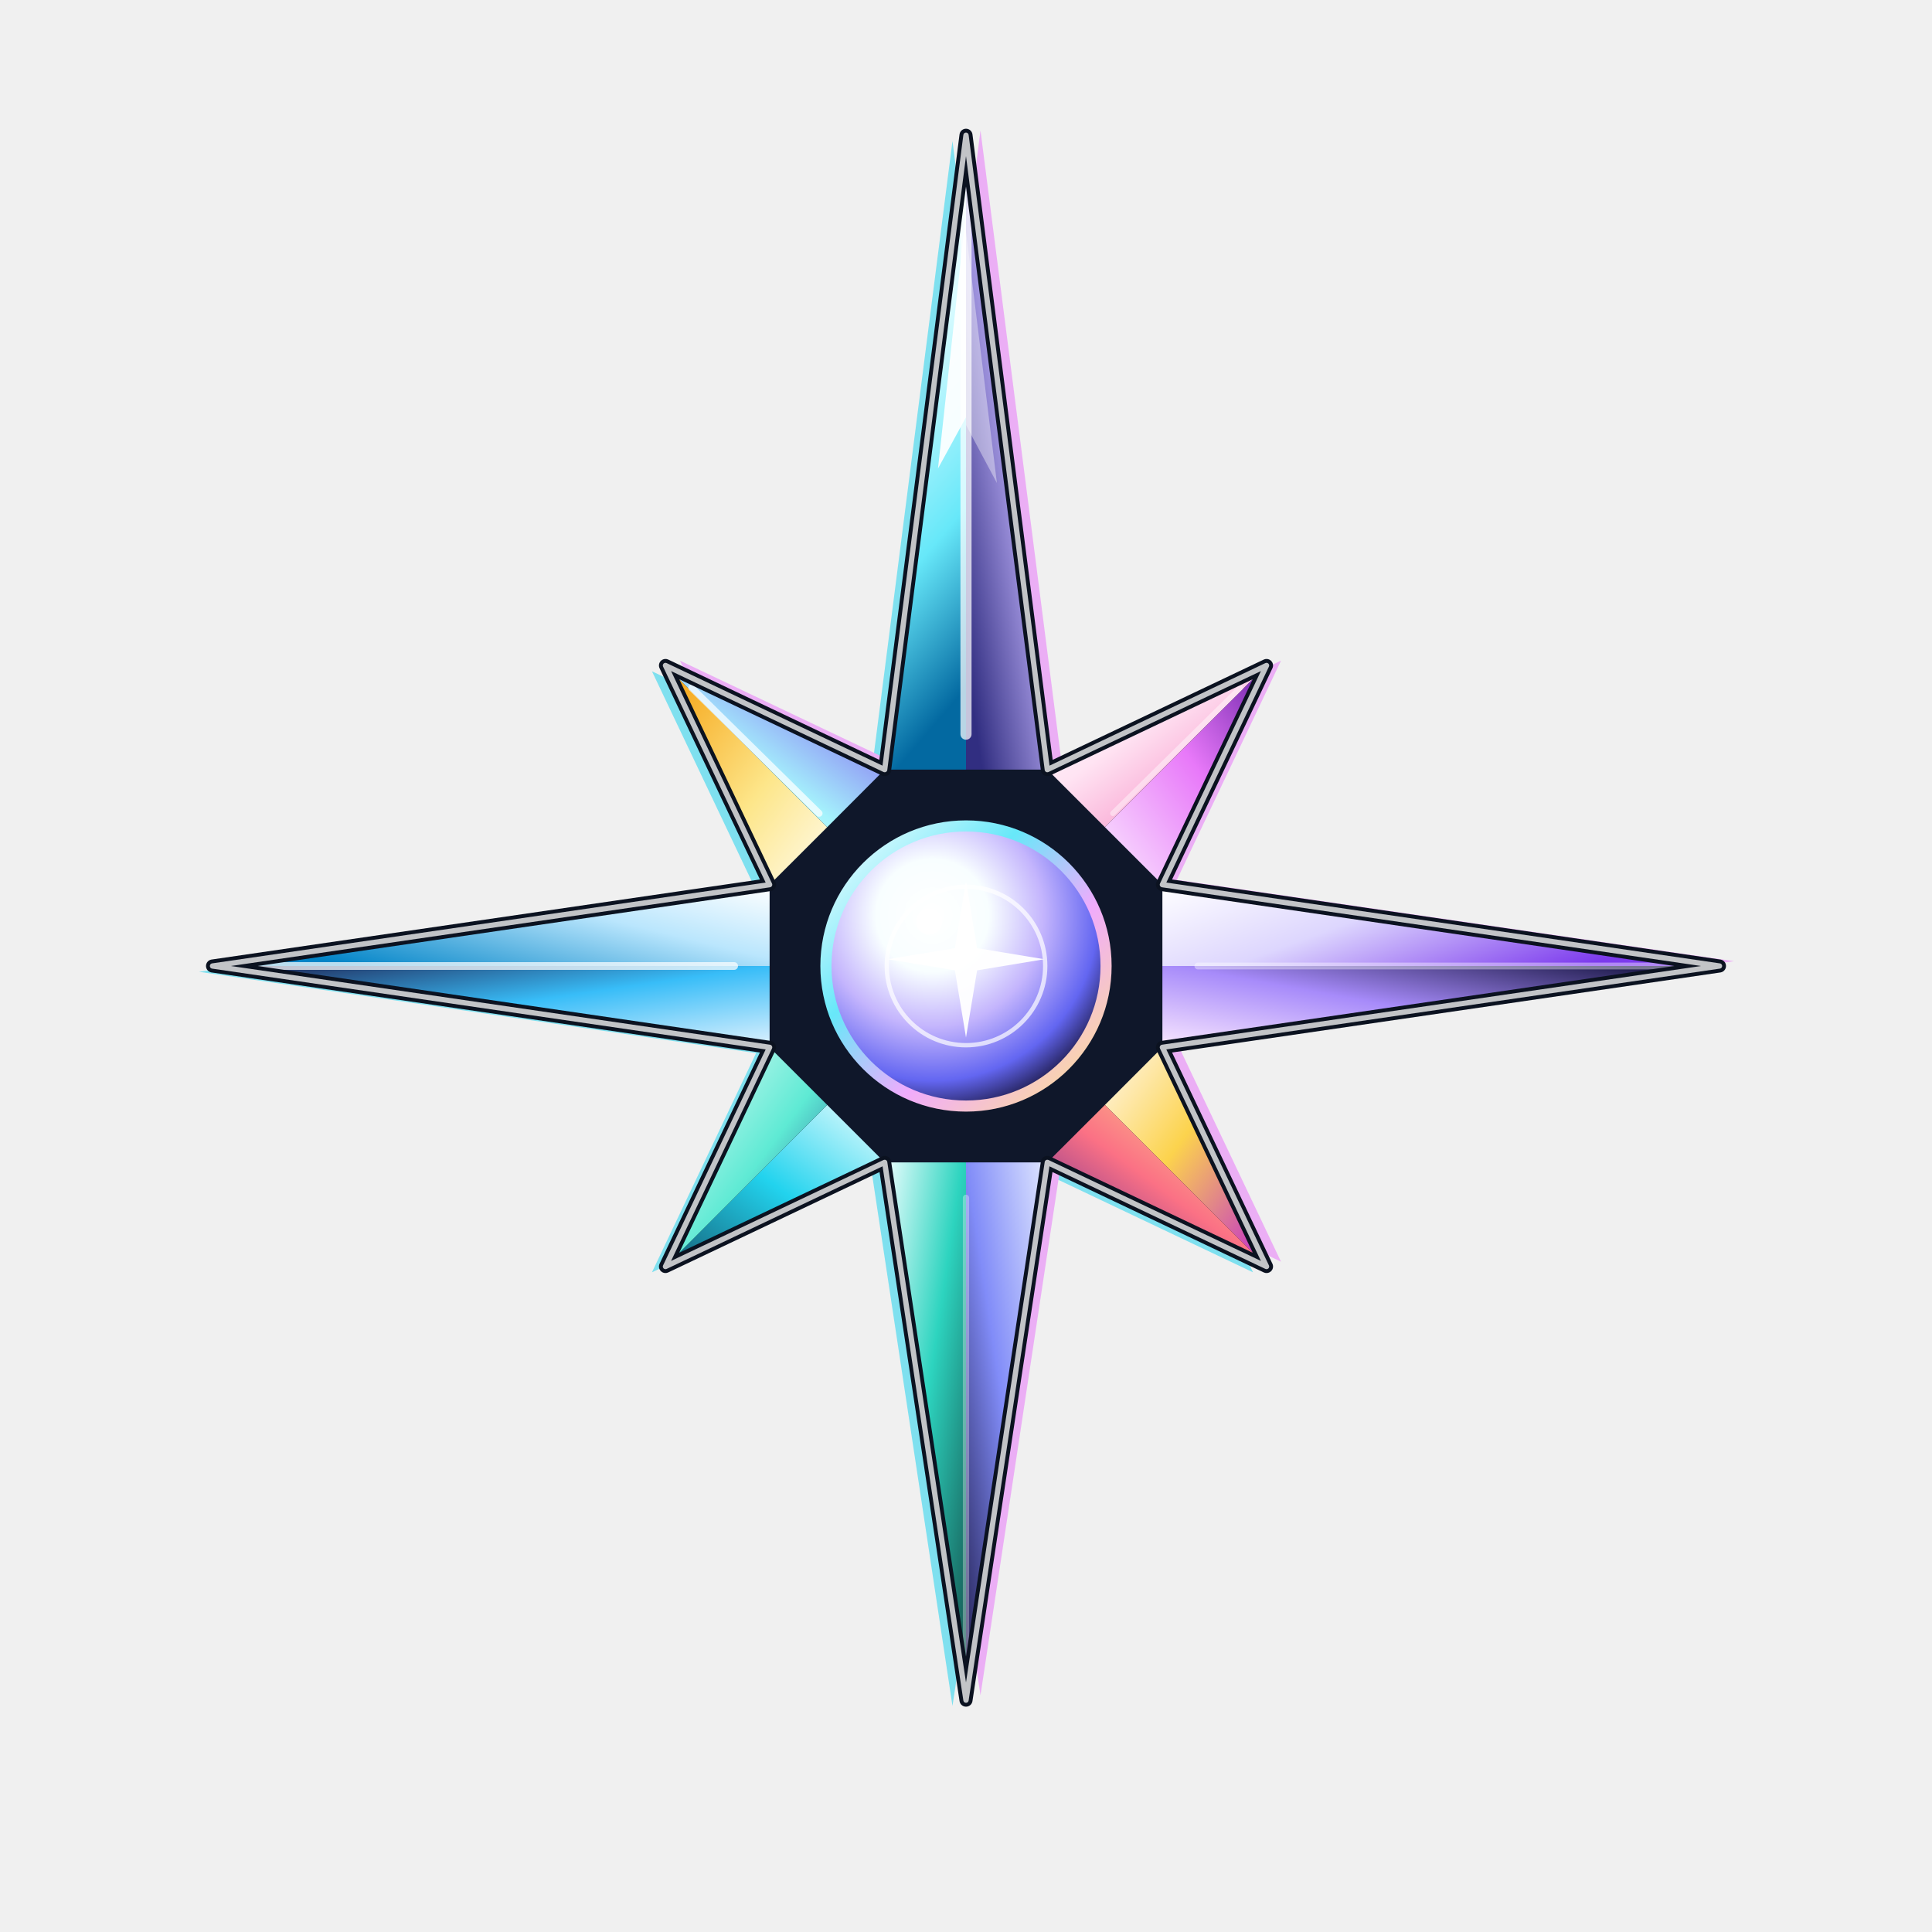
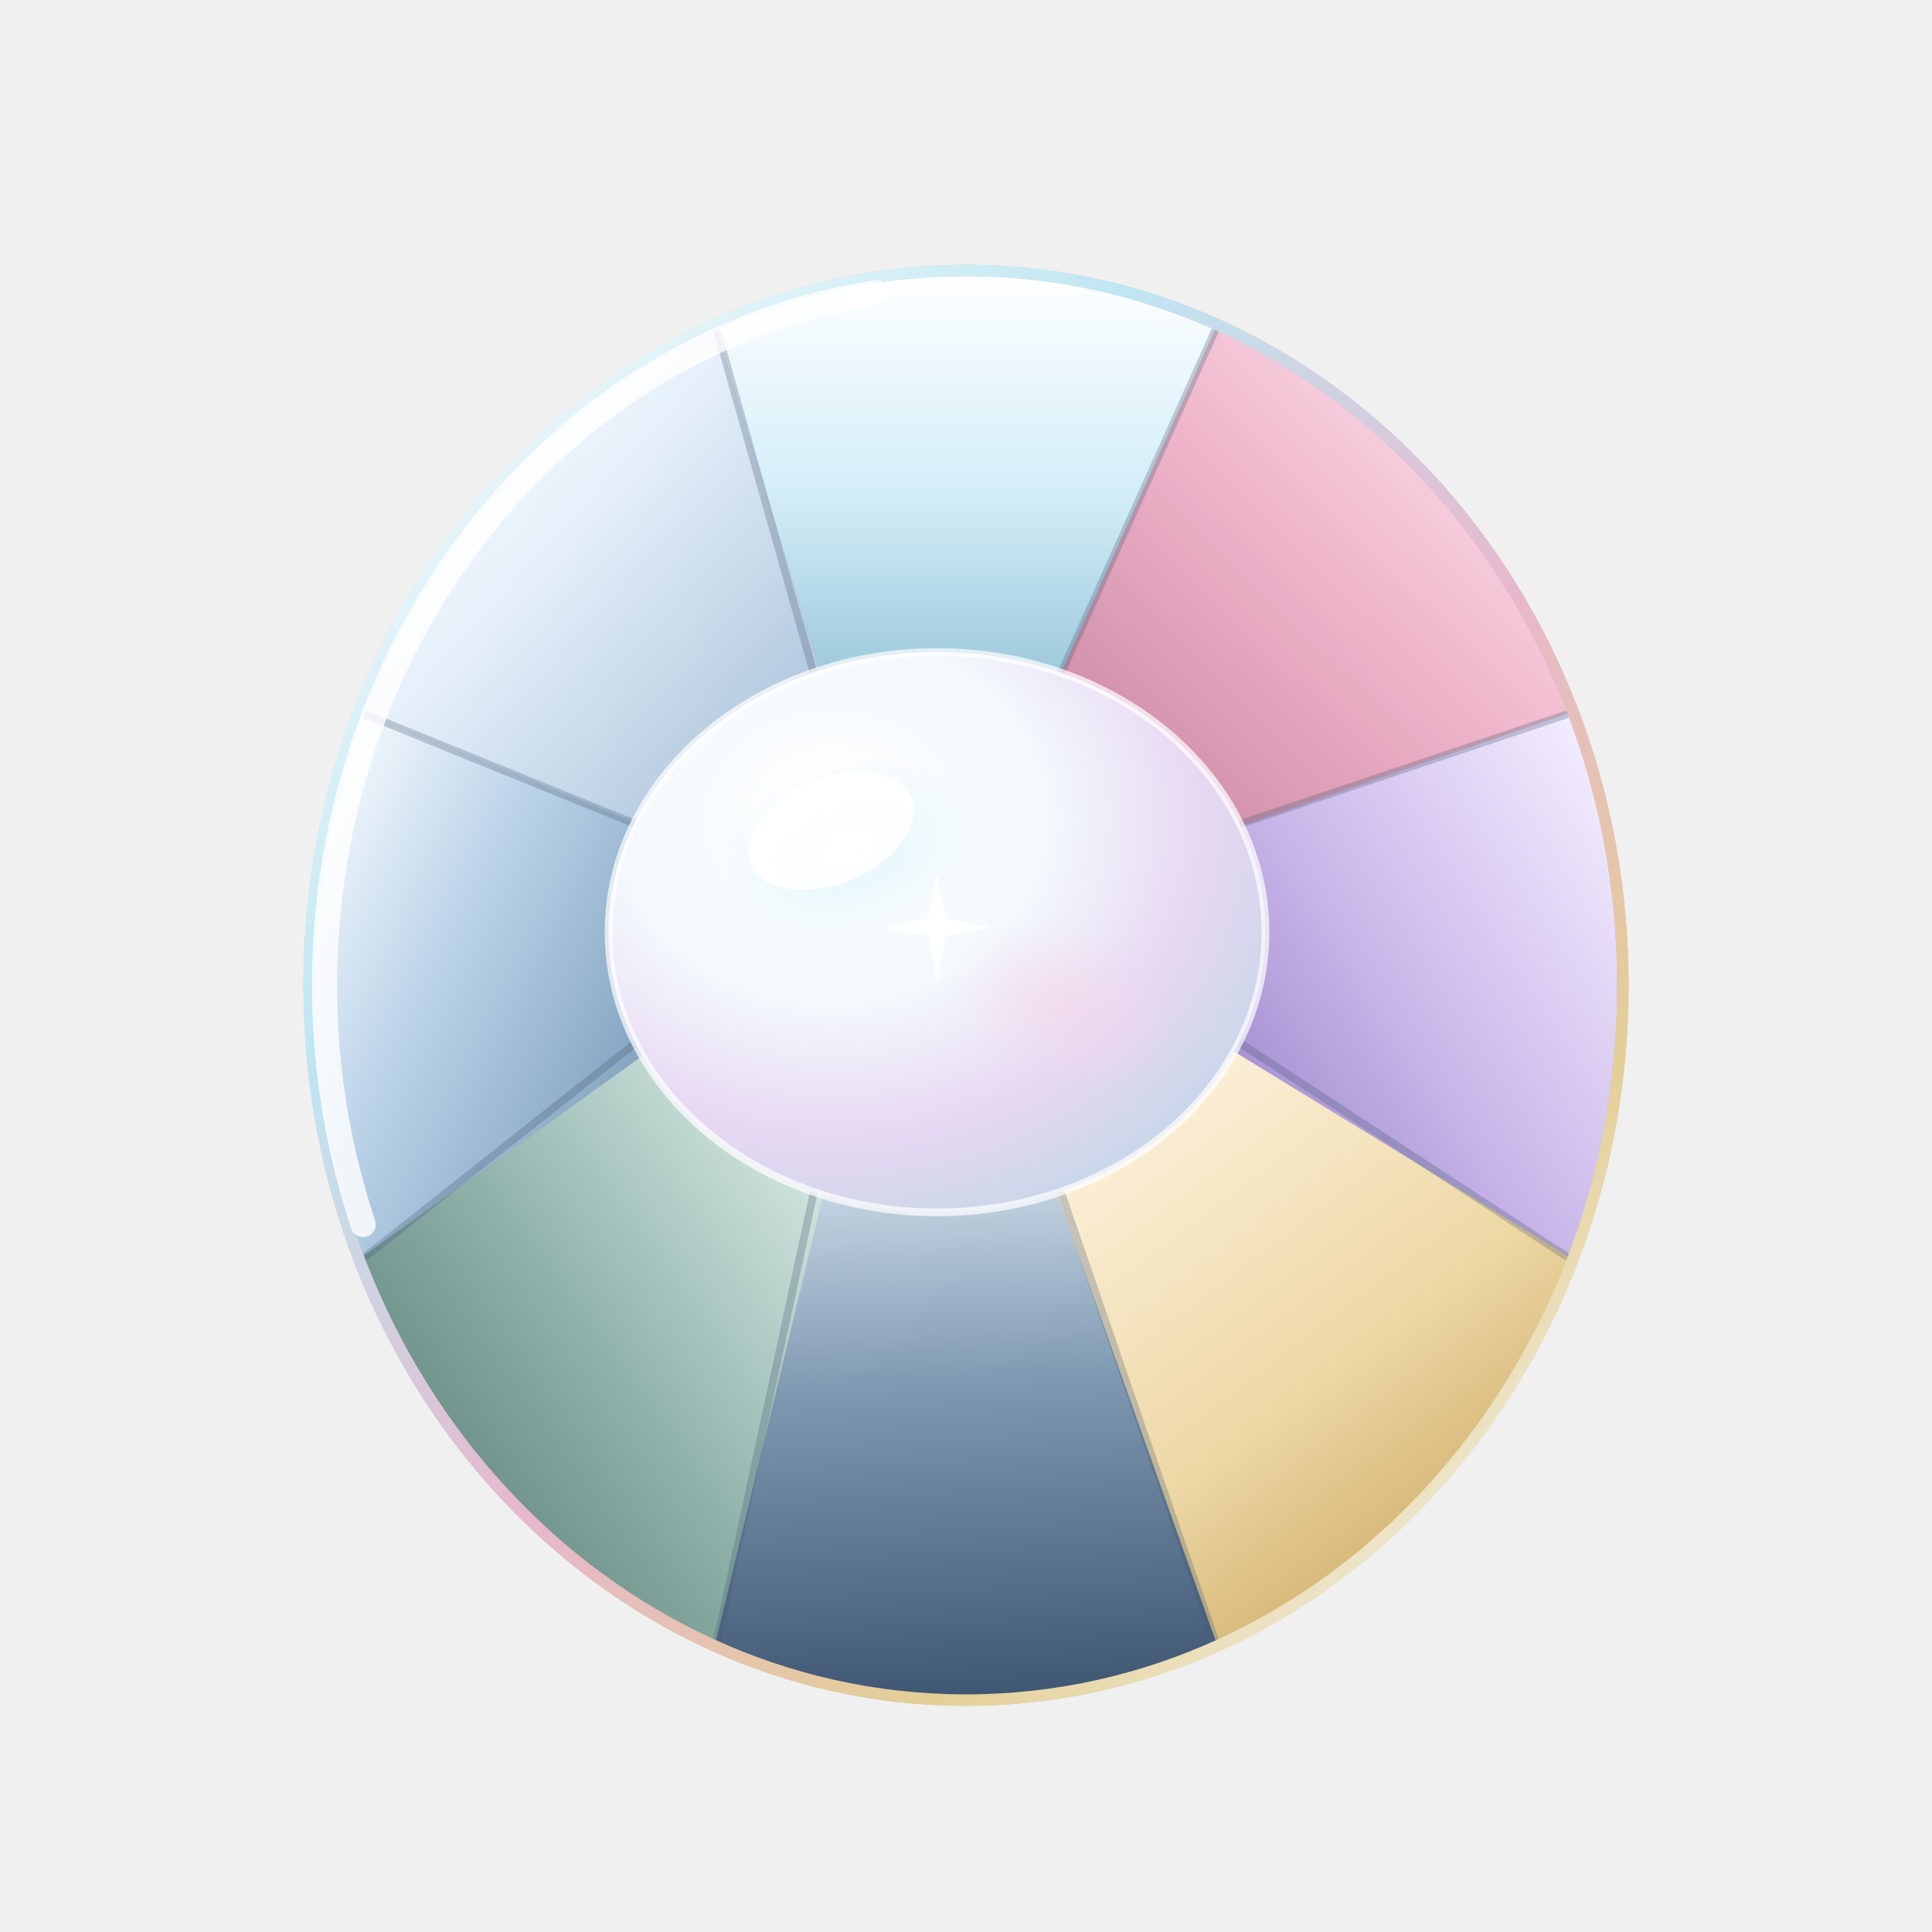
<svg xmlns="http://www.w3.org/2000/svg" viewBox="0 0 200 200" width="200" height="200" fill="none" aria-hidden="true">
  <defs>
-     <linearGradient id="nL" x1="0" y1="0" x2="0.15" y2="1">
+     <linearGradient id="f0" x1="0.5" y1="0" x2="0.5" y2="1">
      <stop offset="0" stop-color="#ffffff" />
-       <stop offset="0.38" stop-color="#d9fbff" />
-       <stop offset="0.72" stop-color="#67e8f9" />
-       <stop offset="1" stop-color="#0369a1" />
+       <stop offset="0.48" stop-color="#d4eef8" />
+       <stop offset="1" stop-color="#8fbfd4" />
    </linearGradient>
-     <linearGradient id="nR" x1="1" y1="0" x2="0.2" y2="1">
-       <stop offset="0" stop-color="#f4fdff" />
-       <stop offset="0.42" stop-color="#c4b5fd" />
-       <stop offset="1" stop-color="#312e81" />
+     <linearGradient id="f1" x1="1" y1="0" x2="0" y2="1">
+       <stop offset="0" stop-color="#fff1f6" />
+       <stop offset="0.45" stop-color="#f0b7cc" />
+       <stop offset="1" stop-color="#c47d9b" />
    </linearGradient>
-     <linearGradient id="neL" x1="0" y1="0" x2="1" y2="1">
+     <linearGradient id="f2" x1="1" y1="0.1" x2="0" y2="0.9">
+       <stop offset="0" stop-color="#f4efff" />
+       <stop offset="0.5" stop-color="#cbb8ea" />
+       <stop offset="1" stop-color="#8f78c4" />
+     </linearGradient>
+     <linearGradient id="f3" x1="0.8" y1="1" x2="0.15" y2="0">
+       <stop offset="0" stop-color="#c6a15a" />
+       <stop offset="0.42" stop-color="#edd7a4" />
+       <stop offset="1" stop-color="#fff6e6" />
+     </linearGradient>
+     <linearGradient id="f4" x1="0.5" y1="1" x2="0.45" y2="0">
+       <stop offset="0" stop-color="#3f5672" />
+       <stop offset="0.55" stop-color="#7d97b0" />
+       <stop offset="1" stop-color="#d5e2ee" />
+     </linearGradient>
+     <linearGradient id="f5" x1="0" y1="1" x2="1" y2="0.05">
+       <stop offset="0" stop-color="#4d6f68" />
+       <stop offset="0.5" stop-color="#8fb3ab" />
+       <stop offset="1" stop-color="#e7f4f0" />
+     </linearGradient>
+     <linearGradient id="f6" x1="0" y1="0.15" x2="1" y2="0.85">
+       <stop offset="0" stop-color="#f7fbff" />
+       <stop offset="0.4" stop-color="#b7d0e6" />
+       <stop offset="1" stop-color="#6d90ae" />
+     </linearGradient>
+     <linearGradient id="f7" x1="0" y1="0" x2="1" y2="1">
      <stop offset="0" stop-color="#ffffff" />
-       <stop offset="0.4" stop-color="#ffe4f3" />
-       <stop offset="1" stop-color="#f472b6" />
+       <stop offset="0.4" stop-color="#e7f1fb" />
+       <stop offset="1" stop-color="#9db8d2" />
    </linearGradient>
-     <linearGradient id="neR" x1="0" y1="1" x2="1" y2="0">
-       <stop offset="0" stop-color="#fae8ff" />
-       <stop offset="0.55" stop-color="#e879f9" />
-       <stop offset="1" stop-color="#6b21a8" />
+     <radialGradient id="table" cx="0.34" cy="0.3" r="0.78">
+       <stop offset="0" stop-color="#ffffff" />
+       <stop offset="0.42" stop-color="#f3f9fd" />
+       <stop offset="0.72" stop-color="#e7d8f2" />
+       <stop offset="1" stop-color="#c5d6e8" />
+     </radialGradient>
+     <linearGradient id="rim" x1="0.08" y1="0" x2="0.92" y2="1">
+       <stop offset="0" stop-color="#ffffff" />
+       <stop offset="0.28" stop-color="#bfe6f2" />
+       <stop offset="0.55" stop-color="#e7b7cc" />
+       <stop offset="0.78" stop-color="#e4cf96" />
+       <stop offset="1" stop-color="#f7fbff" />
    </linearGradient>
-     <linearGradient id="eU" x1="0" y1="0" x2="1" y2="0.4">
-       <stop offset="0" stop-color="#ffffff" />
-       <stop offset="0.45" stop-color="#ddd6fe" />
-       <stop offset="1" stop-color="#7c3aed" />
-     </linearGradient>
-     <linearGradient id="eD" x1="0" y1="1" x2="1" y2="0.2">
-       <stop offset="0" stop-color="#fae8ff" />
-       <stop offset="0.5" stop-color="#a78bfa" />
-       <stop offset="1" stop-color="#1e1b4b" />
-     </linearGradient>
-     <linearGradient id="seL" x1="0" y1="0" x2="1" y2="1">
-       <stop offset="0" stop-color="#fff7ed" />
-       <stop offset="0.45" stop-color="#fcd34d" />
-       <stop offset="1" stop-color="#c026d3" />
-     </linearGradient>
-     <linearGradient id="seR" x1="1" y1="0" x2="0" y2="1">
-       <stop offset="0" stop-color="#fde68a" />
-       <stop offset="0.5" stop-color="#fb7185" />
-       <stop offset="1" stop-color="#4c1d95" />
-     </linearGradient>
-     <linearGradient id="sL" x1="1" y1="0" x2="0" y2="1">
-       <stop offset="0" stop-color="#e0e7ff" />
-       <stop offset="0.5" stop-color="#818cf8" />
-       <stop offset="1" stop-color="#1e1b4b" />
-     </linearGradient>
-     <linearGradient id="sR" x1="0" y1="0" x2="1" y2="1">
-       <stop offset="0" stop-color="#ecfeff" />
-       <stop offset="0.48" stop-color="#2dd4bf" />
-       <stop offset="1" stop-color="#134e4a" />
-     </linearGradient>
-     <linearGradient id="swL" x1="1" y1="0" x2="0" y2="1">
-       <stop offset="0" stop-color="#ecfeff" />
-       <stop offset="0.5" stop-color="#22d3ee" />
-       <stop offset="1" stop-color="#155e75" />
-     </linearGradient>
-     <linearGradient id="swR" x1="0" y1="0" x2="1" y2="1">
-       <stop offset="0" stop-color="#f0fdfa" />
-       <stop offset="0.55" stop-color="#5eead4" />
-       <stop offset="1" stop-color="#1e3a8a" />
-     </linearGradient>
-     <linearGradient id="wU" x1="1" y1="0" x2="0" y2="0.6">
-       <stop offset="0" stop-color="#ffffff" />
-       <stop offset="0.4" stop-color="#bae6fd" />
-       <stop offset="1" stop-color="#0284c7" />
-     </linearGradient>
-     <linearGradient id="wD" x1="1" y1="1" x2="0" y2="0">
-       <stop offset="0" stop-color="#e0f2fe" />
-       <stop offset="0.5" stop-color="#38bdf8" />
-       <stop offset="1" stop-color="#1e1b4b" />
-     </linearGradient>
-     <linearGradient id="nwL" x1="1" y1="1" x2="0" y2="0">
-       <stop offset="0" stop-color="#fffbeb" />
-       <stop offset="0.42" stop-color="#fde68a" />
-       <stop offset="1" stop-color="#f59e0b" />
-     </linearGradient>
-     <linearGradient id="nwR" x1="0" y1="1" x2="1" y2="0">
-       <stop offset="0" stop-color="#ffffff" />
-       <stop offset="0.4" stop-color="#a5f3fc" />
-       <stop offset="1" stop-color="#7c3aed" />
-     </linearGradient>
-     <radialGradient id="core" cx="0.38" cy="0.32" r="0.72">
-       <stop offset="0" stop-color="#ffffff" />
-       <stop offset="0.28" stop-color="#f8feff" />
-       <stop offset="0.55" stop-color="#c4b5fd" />
-       <stop offset="0.82" stop-color="#6366f1" />
-       <stop offset="1" stop-color="#1e1b4b" />
+     <radialGradient id="fireA" cx="0.5" cy="0.5" r="0.5">
+       <stop offset="0" stop-color="#ffffff" stop-opacity="0.95" />
+       <stop offset="0.4" stop-color="#d7f3fb" stop-opacity="0.45" />
+       <stop offset="1" stop-color="#d7f3fb" stop-opacity="0" />
    </radialGradient>
-     <linearGradient id="rim" x1="0" y1="0" x2="1" y2="1">
-       <stop offset="0" stop-color="#ffffff" />
-       <stop offset="0.35" stop-color="#67e8f9" />
-       <stop offset="0.62" stop-color="#f0abfc" />
-       <stop offset="1" stop-color="#fde68a" />
-     </linearGradient>
+     <radialGradient id="fireB" cx="0.5" cy="0.5" r="0.5">
+       <stop offset="0" stop-color="#f6d5e8" stop-opacity="0.55" />
+       <stop offset="1" stop-color="#f6d5e8" stop-opacity="0" />
+     </radialGradient>
+     <clipPath id="gem">
+       <ellipse cx="100" cy="102" rx="68" ry="74" />
+     </clipPath>
  </defs>
-   <g opacity="0.55">
-     <path transform="translate(-1.4 0.6)" fill="#22d3ee" d="M100 14 108.42 79.67 131.11 68.89 120.33 91.58 178 100 120.33 108.42 131.11 131.11 108.42 120.33 100 176 91.58 120.33 68.89 131.11 79.67 108.42 22 100 79.67 91.58 68.89 68.89 91.58 79.67Z" />
-     <path transform="translate(1.5 -0.5)" fill="#e879f9" d="M100 14 108.42 79.67 131.11 68.89 120.33 91.58 178 100 120.33 108.42 131.11 131.11 108.42 120.33 100 176 91.58 120.33 68.89 131.11 79.67 108.42 22 100 79.67 91.58 68.89 68.89 91.58 79.67Z" />
+   <g clip-path="url(#gem)">
+     <ellipse cx="100" cy="102" rx="68" ry="74" fill="#8ea4bb" />
+     <path fill="url(#f0)" d="M 73.98 33.63 A 68 74 0 0 1 126.02 33.63 L 107.33 75.25 L 86.67 75.25 Z" />
+     <path fill="url(#f1)" d="M 126.02 33.63 A 68 74 0 0 1 162.82 73.68 L 121.94 87.70 L 107.33 75.25 Z" />
+     <path fill="url(#f2)" d="M 162.82 73.68 A 68 74 0 0 1 162.82 130.32 L 121.94 105.30 L 121.94 87.70 Z" />
+     <path fill="url(#f3)" d="M 162.82 130.32 A 68 74 0 0 1 126.02 170.37 L 107.33 117.75 L 121.94 105.30 Z" />
+     <path fill="url(#f4)" d="M 126.02 170.37 A 68 74 0 0 1 73.98 170.37 L 86.67 117.75 L 107.33 117.75 Z" />
+     <path fill="url(#f5)" d="M 73.98 170.37 A 68 74 0 0 1 37.18 130.32 L 72.06 105.30 L 86.67 117.75 Z" />
+     <path fill="url(#f6)" d="M 37.18 130.32 A 68 74 0 0 1 37.18 73.68 L 72.06 87.70 L 72.06 105.30 Z" />
+     <path fill="url(#f7)" d="M 37.18 73.68 A 68 74 0 0 1 73.98 33.63 L 86.67 75.25 L 72.06 87.70 Z" />
+     <g fill="none" stroke="#41556e" stroke-width="0.8" stroke-linecap="round" opacity="0.28">
+       <path d="M 74.28 34.37 L 84.37 70.17" />
+       <path d="M 125.72 34.37 L 109.63 70.17" />
+       <path d="M 162.08 73.99 L 127.49 85.59" />
+       <path d="M 162.08 130.01 L 127.49 107.41" />
+       <path d="M 125.72 169.63 L 109.63 122.83" />
+       <path d="M 74.28 169.63 L 84.37 122.83" />
+       <path d="M 37.92 130.01 L 66.51 107.41" />
+       <path d="M 37.92 73.99 L 66.51 85.59" />
+     </g>
+     <ellipse cx="97" cy="96.5" rx="34" ry="29" fill="url(#table)" />
+     <ellipse cx="97" cy="96.5" rx="34" ry="29" fill="none" stroke="#ffffff" stroke-width="0.8" opacity="0.7" />
+     <ellipse cx="88" cy="88" rx="14" ry="9" fill="url(#fireA)" transform="rotate(-16 88 88)" />
+     <ellipse cx="110" cy="104" rx="12" ry="8" fill="url(#fireB)" transform="rotate(18 110 104)" />
+     <ellipse cx="86" cy="86" rx="9" ry="5.5" fill="#ffffff" opacity="0.9" transform="rotate(-22 86 86)" />
+     <path fill="#ffffff" opacity="0.92" d="M97 90.4 97.9 95.1 102.6 96 97.9 96.9 97 101.6 96.1 96.9 91.4 96 96.1 95.1Z" />
  </g>
-   <path fill="#0f172a" d="M100 14 108.42 79.67 131.11 68.89 120.33 91.58 178 100 120.33 108.42 131.11 131.11 108.42 120.33 100 176 91.58 120.33 68.89 131.11 79.67 108.42 22 100 79.67 91.58 68.89 68.89 91.58 79.67Z" />
-   <path fill="url(#nL)" d="M100 14 91.58 79.67 100 79.67Z" />
-   <path fill="url(#nR)" d="M100 14 100 79.67 108.42 79.67Z" />
-   <path fill="url(#neL)" d="M131.11 68.89 108.42 79.67 114.38 85.63Z" />
-   <path fill="url(#neR)" d="M131.11 68.89 114.38 85.63 120.33 91.58Z" />
-   <path fill="url(#eU)" d="M178 100 120.33 91.58 120.33 100Z" />
-   <path fill="url(#eD)" d="M178 100 120.33 100 120.33 108.42Z" />
-   <path fill="url(#seL)" d="M131.11 131.11 120.33 108.42 114.38 114.38Z" />
-   <path fill="url(#seR)" d="M131.11 131.11 114.38 114.38 108.42 120.33Z" />
-   <path fill="url(#sL)" d="M100 176 108.42 120.33 100 120.33Z" />
-   <path fill="url(#sR)" d="M100 176 100 120.33 91.58 120.33Z" />
-   <path fill="url(#swL)" d="M68.89 131.11 91.58 120.33 85.63 114.38Z" />
-   <path fill="url(#swR)" d="M68.89 131.11 85.63 114.38 79.67 108.42Z" />
-   <path fill="url(#wU)" d="M22 100 79.67 91.58 79.67 100Z" />
-   <path fill="url(#wD)" d="M22 100 79.67 100 79.67 108.42Z" />
-   <path fill="url(#nwL)" d="M68.89 68.89 79.67 91.58 85.63 85.63Z" />
-   <path fill="url(#nwR)" d="M68.89 68.89 85.63 85.63 91.58 79.67Z" />
-   <g stroke="#ffffff" stroke-linecap="round" opacity="0.72">
-     <path d="M100 18 100 76" stroke-width="1.15" />
-     <path d="M174 100 124 100" stroke-width="0.7" opacity="0.55" />
-     <path d="M100 172 100 124" stroke-width="0.65" opacity="0.45" />
-     <path d="M26 100 76 100" stroke-width="0.8" />
-     <path d="M128.4 71.2 115.2 84.2" stroke-width="0.55" opacity="0.6" />
-     <path d="M71.6 71.2 84.8 84.2" stroke-width="0.7" />
-   </g>
-   <path fill="#ffffff" opacity="0.92" d="M100 22 97.1 48.5 100 43.2Z" />
-   <path fill="#ffffff" opacity="0.38" d="M100 24 103.2 50 100 44Z" />
-   <circle cx="100" cy="100" r="14.5" fill="url(#core)" />
-   <circle cx="100" cy="100" r="14.5" fill="none" stroke="url(#rim)" stroke-width="1.15" />
-   <circle cx="100" cy="100" r="8.2" fill="none" stroke="#ffffff" stroke-width="0.45" opacity="0.7" />
-   <path fill="#ffffff" opacity="0.95" d="M100 91.2 101.15 98.15 108.1 99.3 101.15 100.45 100 107.4 98.85 100.45 91.9 99.3 98.85 98.15Z" />
-   <circle cx="96.2" cy="95.4" r="1.35" fill="#ffffff" opacity="0.9" />
-   <path fill="none" stroke="#0b1220" stroke-width="1.35" stroke-linejoin="round" d="M100 14 108.42 79.67 131.11 68.89 120.33 91.58 178 100 120.33 108.42 131.11 131.11 108.42 120.33 100 176 91.58 120.33 68.89 131.11 79.67 108.42 22 100 79.67 91.58 68.89 68.89 91.58 79.67Z" />
-   <path fill="none" stroke="#ffffff" stroke-width="0.55" stroke-linejoin="round" opacity="0.75" d="M100 14 108.42 79.67 131.11 68.89 120.33 91.58 178 100 120.33 108.42 131.11 131.11 108.42 120.33 100 176 91.58 120.33 68.89 131.11 79.67 108.42 22 100 79.67 91.58 68.89 68.89 91.58 79.67Z" />
+   <ellipse cx="100" cy="102" rx="68" ry="74" fill="none" stroke="#3c4e66" stroke-width="1.15" opacity="0.45" />
+   <ellipse cx="100" cy="102" rx="68" ry="74" fill="none" stroke="url(#rim)" stroke-width="1.2" />
+   <path fill="none" stroke="#ffffff" stroke-width="2.6" stroke-linecap="round" opacity="0.8" d="M 37.6 126.76 A 66.4 72.4 0 0 1 90.76 30.3" />
</svg>
